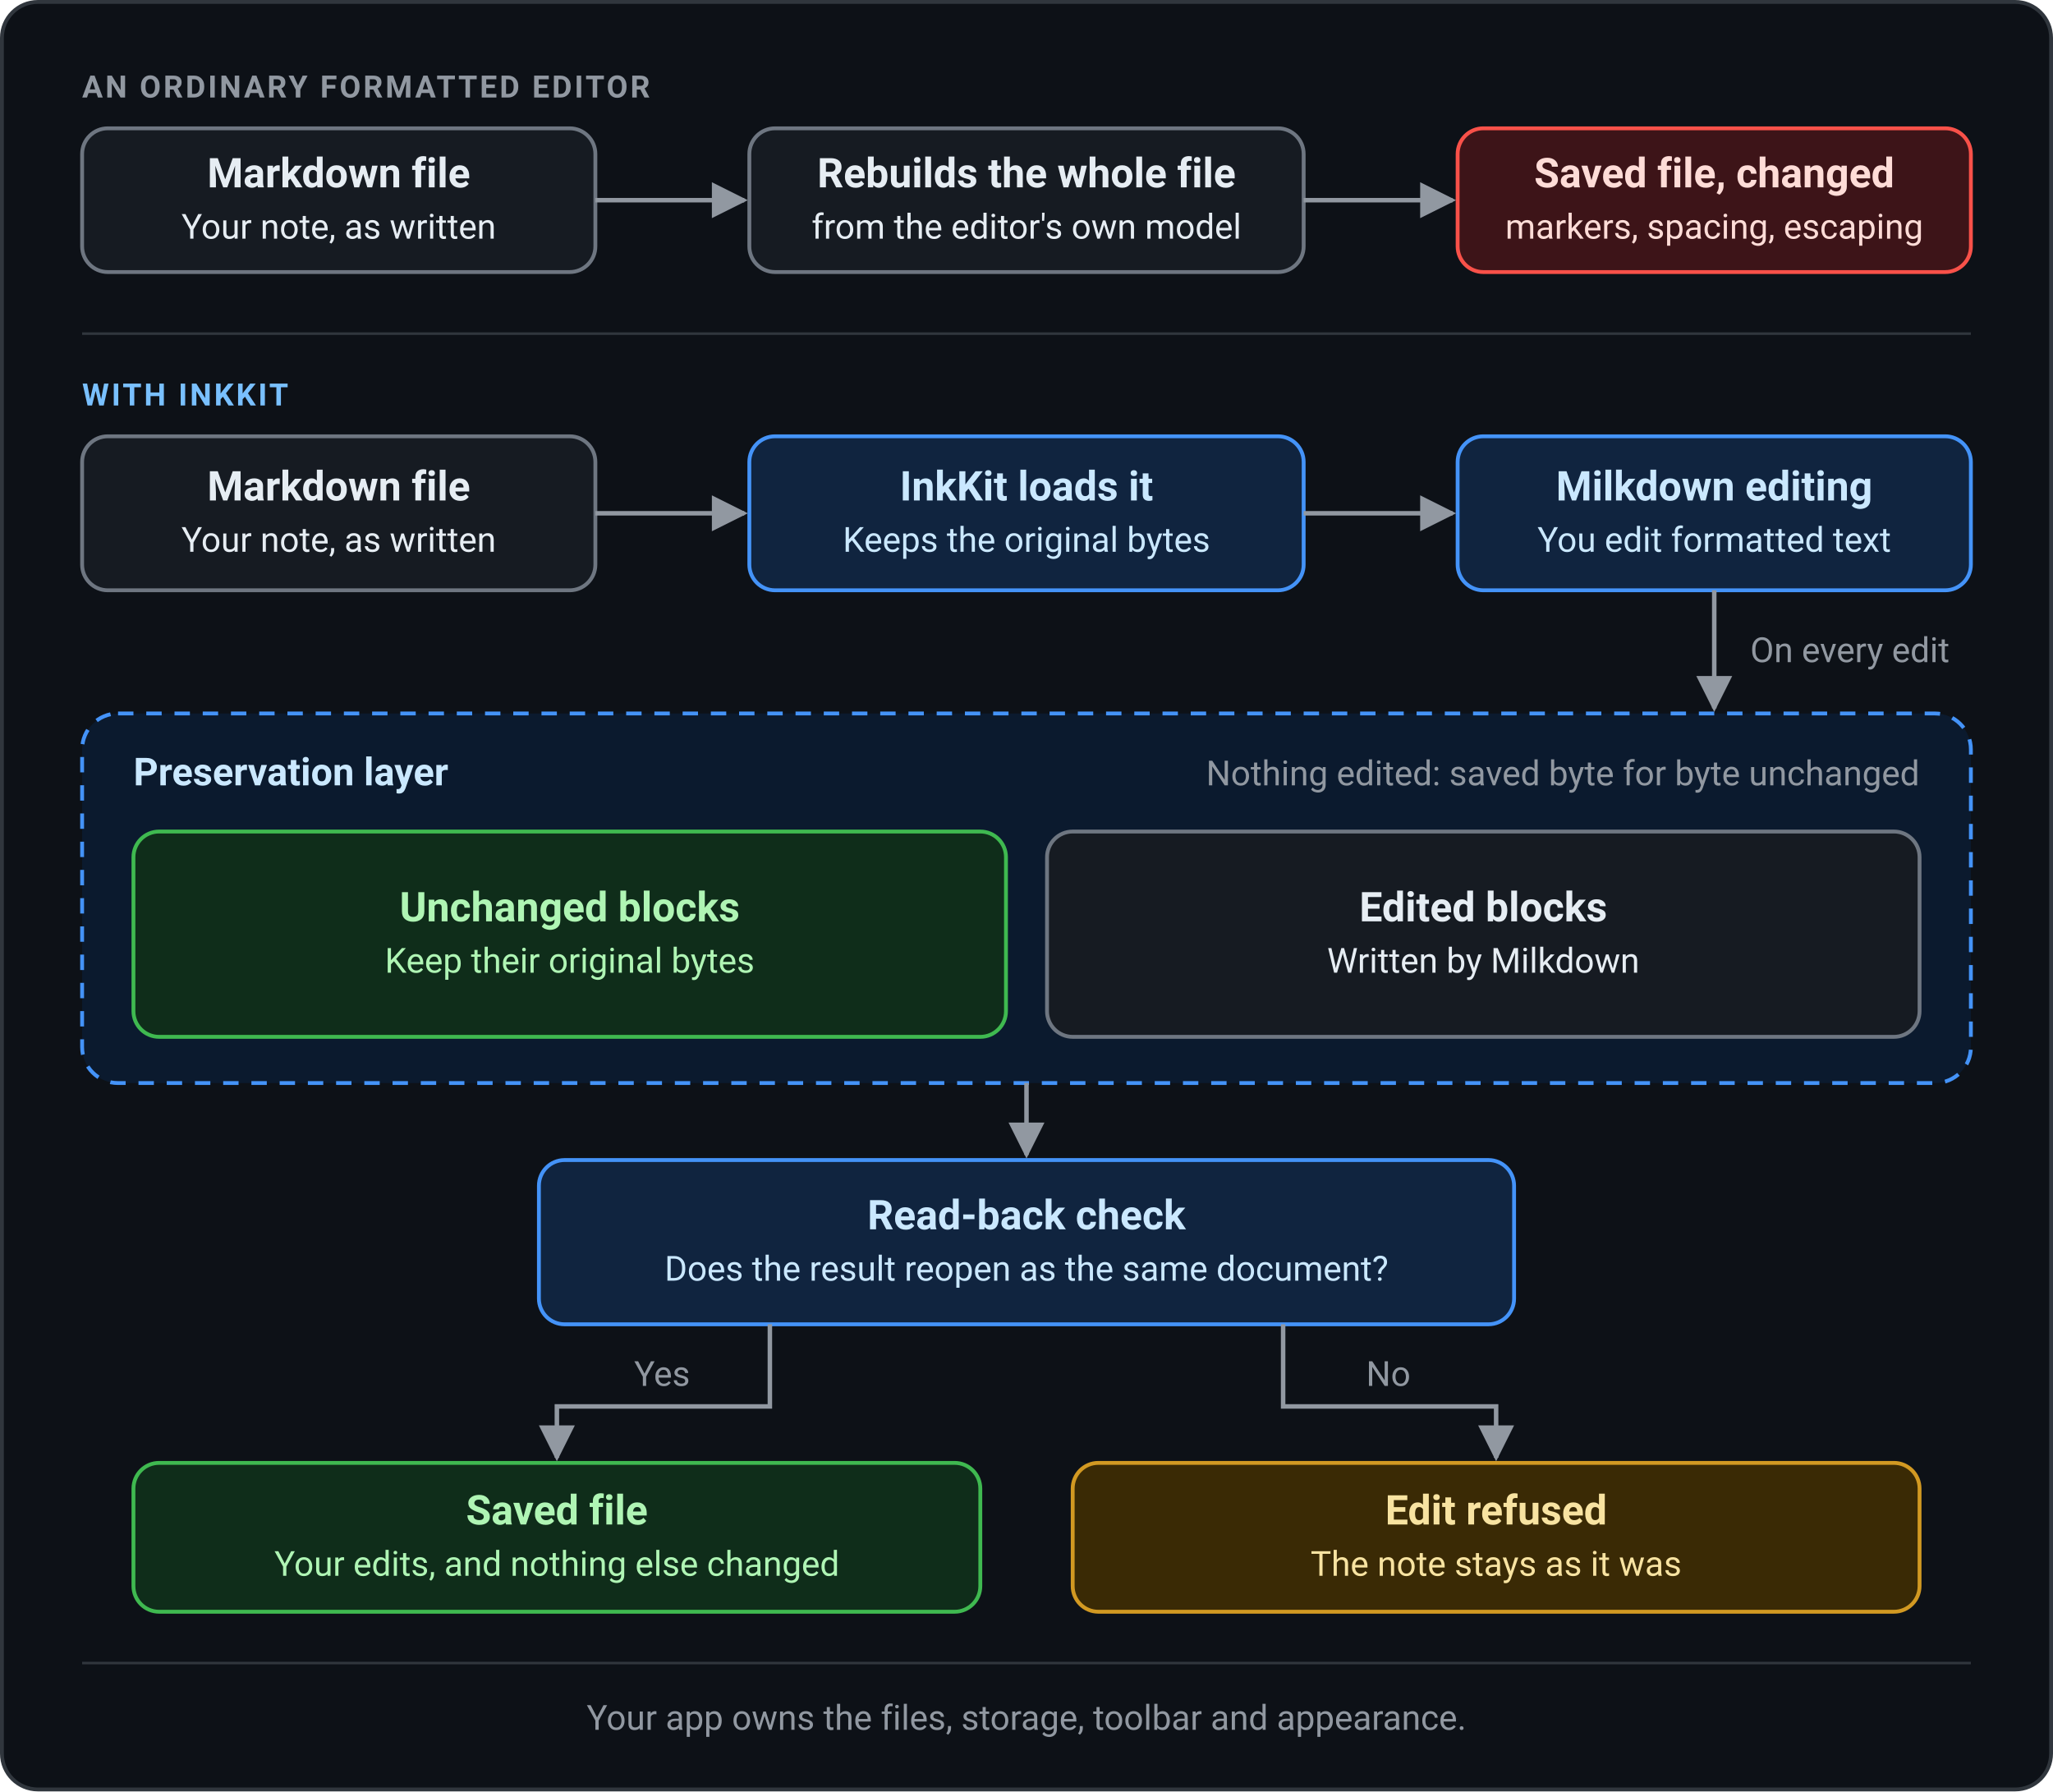
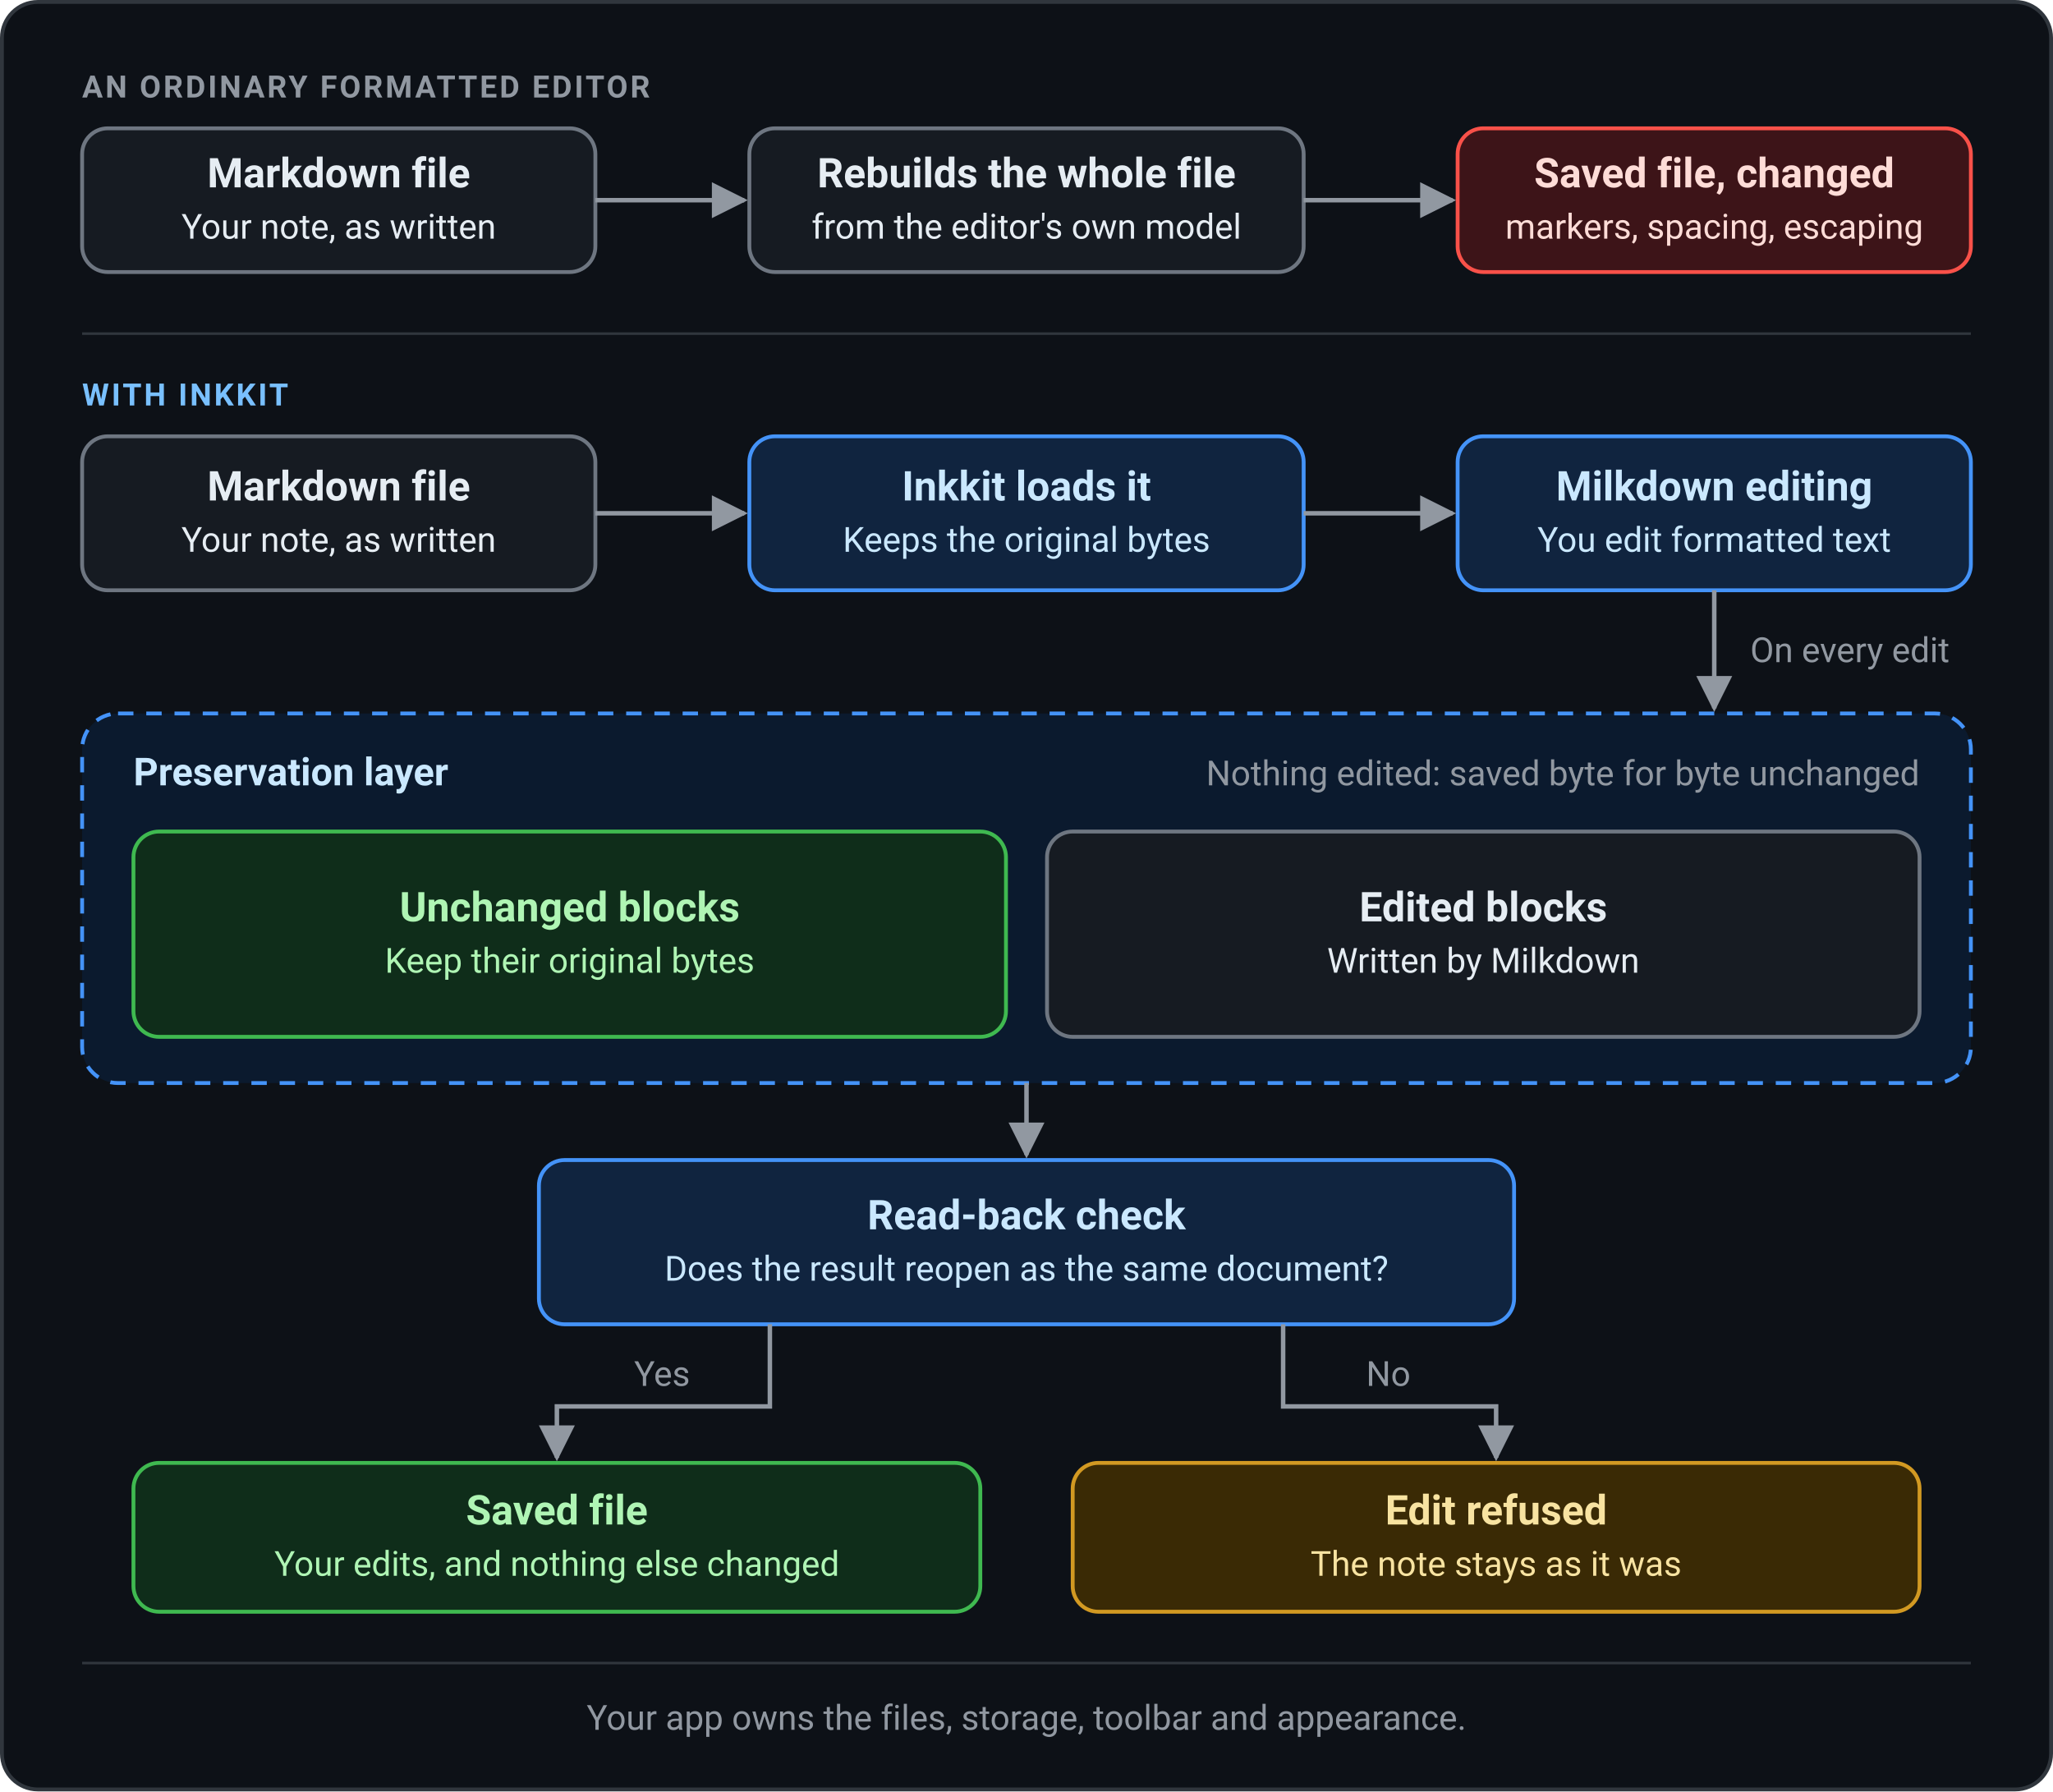
<svg xmlns="http://www.w3.org/2000/svg" viewBox="0 0 800 698" width="800" height="698" role="img" aria-labelledby="title desc">
  <style>
    text { font-family: -apple-system, BlinkMacSystemFont, "Segoe UI", Roboto, "Helvetica Neue", Arial, sans-serif; }
    .t { font-size: 16px; font-weight: 600; }
    .s { font-size: 13.5px; }
    .l { font-size: 13.5px; }
    .h { font-size: 12px; font-weight: 700; letter-spacing: 0.08em; }
    .h2 { font-size: 15px; font-weight: 700; }
  </style>
  <defs>
    <marker id="head" viewBox="0 0 10 10" refX="9" refY="5" markerWidth="8" markerHeight="8" orient="auto">
      <path d="M 0 0 L 10 5 L 0 10 z" fill="#9198a1" />
    </marker>
  </defs>
  <rect x="0.75" y="0.75" width="798.5" height="696.5" rx="14" fill="#0d1117" stroke="#30363d" stroke-width="1.5" />
  <text x="32" y="38" text-anchor="start" class="h" fill="#9198a1">AN ORDINARY FORMATTED EDITOR</text>
  <rect x="32" y="50" width="200" height="56" rx="10" fill="#161b22" stroke="#6e7681" stroke-width="1.5" />
  <text x="132" y="73" text-anchor="middle" class="t" fill="#e6edf3">Markdown file</text>
  <text x="132" y="93" text-anchor="middle" class="s" fill="#e6edf3">Your note, as written</text>
  <path d="M 232 78 H 290" fill="none" stroke="#9198a1" stroke-width="1.75" marker-end="url(#head)" />
  <rect x="292" y="50" width="216" height="56" rx="10" fill="#161b22" stroke="#6e7681" stroke-width="1.5" />
  <text x="400" y="73" text-anchor="middle" class="t" fill="#e6edf3">Rebuilds the whole file</text>
  <text x="400" y="93" text-anchor="middle" class="s" fill="#e6edf3">from the editor's own model</text>
  <path d="M 508 78 H 566" fill="none" stroke="#9198a1" stroke-width="1.75" marker-end="url(#head)" />
  <rect x="568" y="50" width="200" height="56" rx="10" fill="#3d1418" stroke="#f85149" stroke-width="1.5" />
  <text x="668" y="73" text-anchor="middle" class="t" fill="#ffdcd7">Saved file, changed</text>
  <text x="668" y="93" text-anchor="middle" class="s" fill="#ffdcd7">markers, spacing, escaping</text>
  <line x1="32" y1="130" x2="768" y2="130" stroke="#30363d" stroke-width="1" />
  <text x="32" y="158" text-anchor="start" class="h" fill="#79c0ff">WITH INKKIT</text>
  <rect x="32" y="170" width="200" height="60" rx="10" fill="#161b22" stroke="#6e7681" stroke-width="1.5" />
  <text x="132" y="195" text-anchor="middle" class="t" fill="#e6edf3">Markdown file</text>
  <text x="132" y="215" text-anchor="middle" class="s" fill="#e6edf3">Your note, as written</text>
  <path d="M 232 200 H 290" fill="none" stroke="#9198a1" stroke-width="1.75" marker-end="url(#head)" />
  <rect x="292" y="170" width="216" height="60" rx="10" fill="#10243f" stroke="#4493f8" stroke-width="1.5" />
-   <text x="400" y="195" text-anchor="middle" class="t" fill="#cae8ff">InkKit loads it</text>
+   <text x="400" y="195" text-anchor="middle" class="t" fill="#cae8ff">Inkkit loads it</text>
  <text x="400" y="215" text-anchor="middle" class="s" fill="#cae8ff">Keeps the original bytes</text>
  <path d="M 508 200 H 566" fill="none" stroke="#9198a1" stroke-width="1.75" marker-end="url(#head)" />
  <rect x="568" y="170" width="200" height="60" rx="10" fill="#10243f" stroke="#4493f8" stroke-width="1.5" />
  <text x="668" y="195" text-anchor="middle" class="t" fill="#cae8ff">Milkdown editing</text>
  <text x="668" y="215" text-anchor="middle" class="s" fill="#cae8ff">You edit formatted text</text>
  <path d="M 668 230 V 276" fill="none" stroke="#9198a1" stroke-width="1.75" marker-end="url(#head)" />
  <text x="682" y="258" text-anchor="start" class="l" fill="#9198a1">On every edit</text>
  <rect x="32" y="278" width="736" height="144" rx="14" fill="#0b1a2e" stroke="#4493f8" stroke-width="1.5" stroke-dasharray="6 5" />
  <text x="52" y="306" text-anchor="start" class="h2" fill="#cae8ff">Preservation layer</text>
  <text x="748" y="306" text-anchor="end" class="l" fill="#9198a1">Nothing edited: saved byte for byte unchanged</text>
  <rect x="52" y="324" width="340" height="80" rx="10" fill="#0f2d1a" stroke="#3fb950" stroke-width="1.5" />
  <text x="222" y="359" text-anchor="middle" class="t" fill="#aff5b4">Unchanged blocks</text>
  <text x="222" y="379" text-anchor="middle" class="s" fill="#aff5b4">Keep their original bytes</text>
  <rect x="408" y="324" width="340" height="80" rx="10" fill="#161b22" stroke="#6e7681" stroke-width="1.5" />
  <text x="578" y="359" text-anchor="middle" class="t" fill="#e6edf3">Edited blocks</text>
  <text x="578" y="379" text-anchor="middle" class="s" fill="#e6edf3">Written by Milkdown</text>
  <path d="M 400 422 V 450" fill="none" stroke="#9198a1" stroke-width="1.75" marker-end="url(#head)" />
  <rect x="210" y="452" width="380" height="64" rx="10" fill="#10243f" stroke="#4493f8" stroke-width="1.5" />
  <text x="400" y="479" text-anchor="middle" class="t" fill="#cae8ff">Read-back check</text>
  <text x="400" y="499" text-anchor="middle" class="s" fill="#cae8ff">Does the result reopen as the same document?</text>
  <path d="M 300 516 V 548 H 217 V 568" fill="none" stroke="#9198a1" stroke-width="1.75" marker-end="url(#head)" />
  <path d="M 500 516 V 548 H 583 V 568" fill="none" stroke="#9198a1" stroke-width="1.75" marker-end="url(#head)" />
  <text x="258" y="540" text-anchor="middle" class="l" fill="#9198a1">Yes</text>
  <text x="541" y="540" text-anchor="middle" class="l" fill="#9198a1">No</text>
  <rect x="52" y="570" width="330" height="58" rx="10" fill="#0f2d1a" stroke="#3fb950" stroke-width="1.5" />
  <text x="217" y="594" text-anchor="middle" class="t" fill="#aff5b4">Saved file</text>
  <text x="217" y="614" text-anchor="middle" class="s" fill="#aff5b4">Your edits, and nothing else changed</text>
  <rect x="418" y="570" width="330" height="58" rx="10" fill="#3a2a05" stroke="#d29922" stroke-width="1.5" />
  <text x="583" y="594" text-anchor="middle" class="t" fill="#f8e3a1">Edit refused</text>
  <text x="583" y="614" text-anchor="middle" class="s" fill="#f8e3a1">The note stays as it was</text>
  <line x1="32" y1="648" x2="768" y2="648" stroke="#30363d" stroke-width="1" />
  <text x="400" y="674" text-anchor="middle" class="l" fill="#9198a1">Your app owns the files, storage, toolbar and appearance.</text>
</svg>
